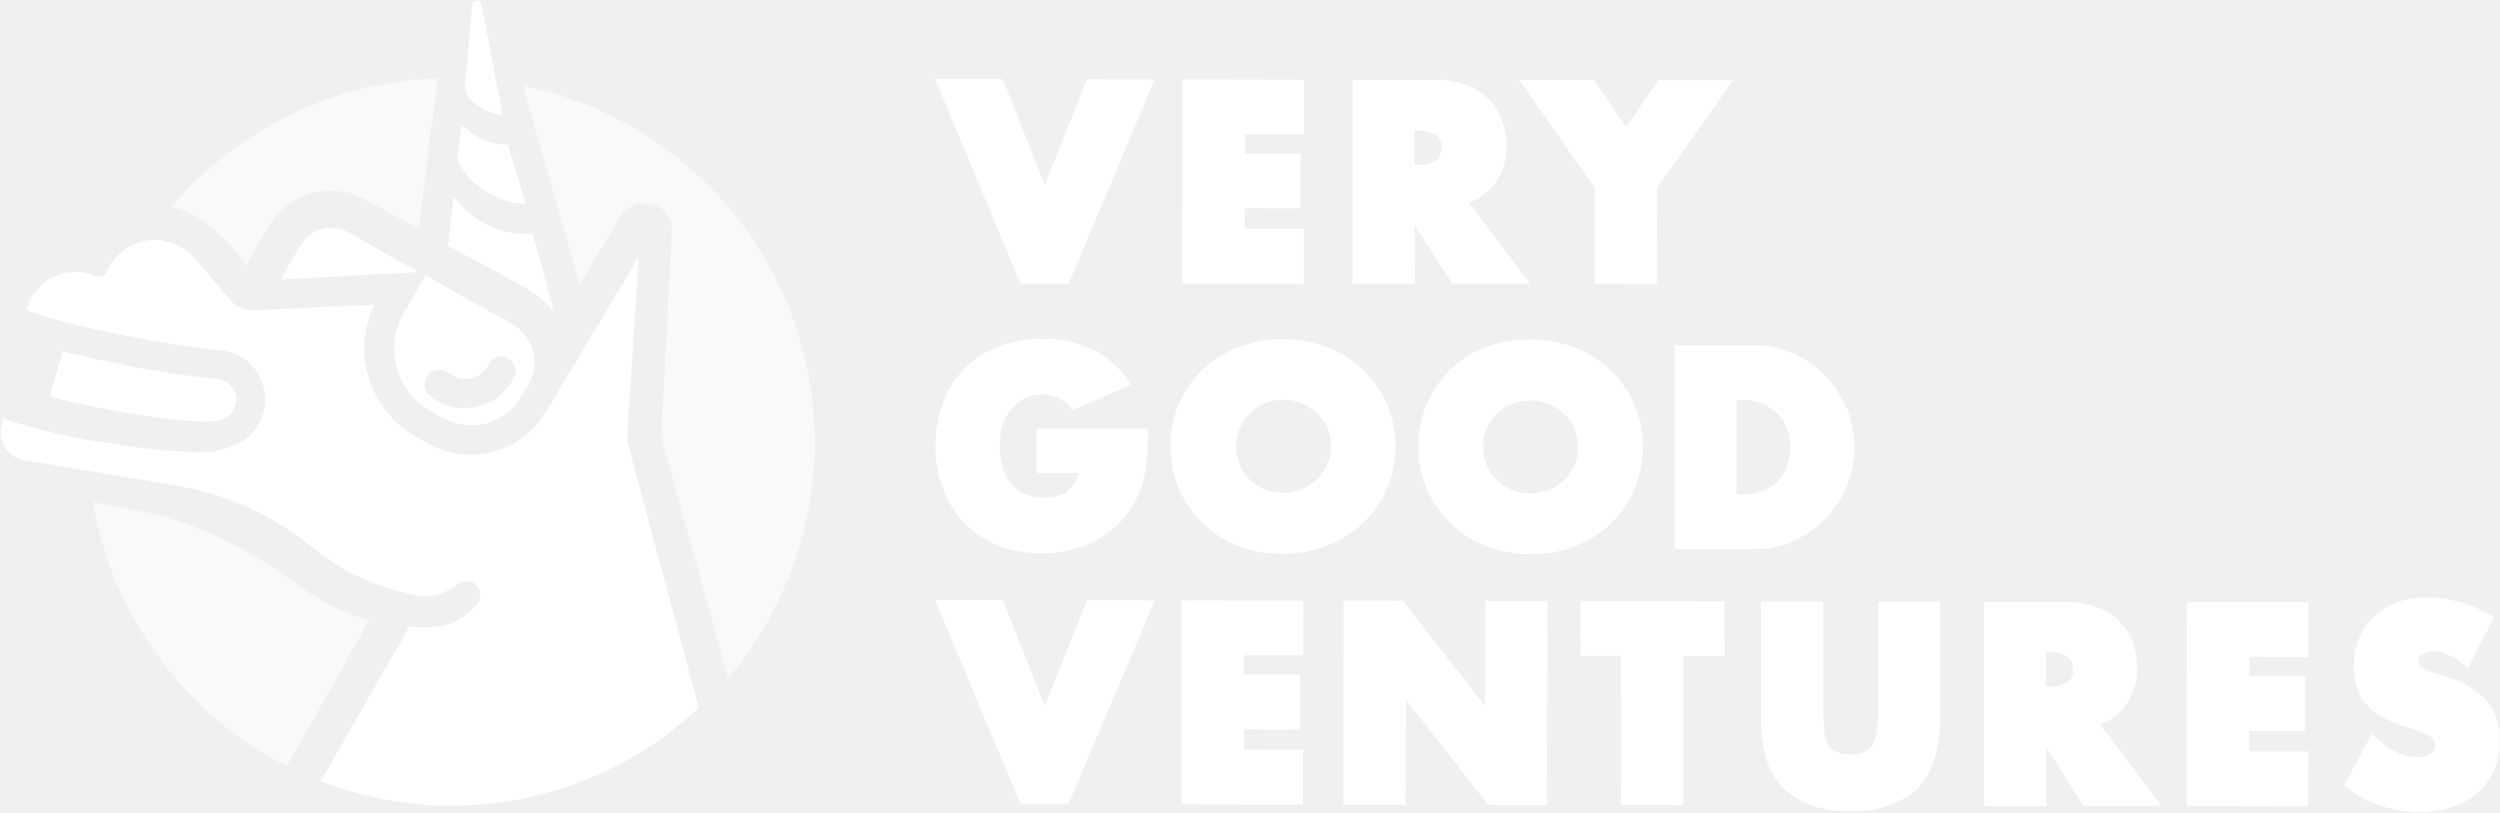
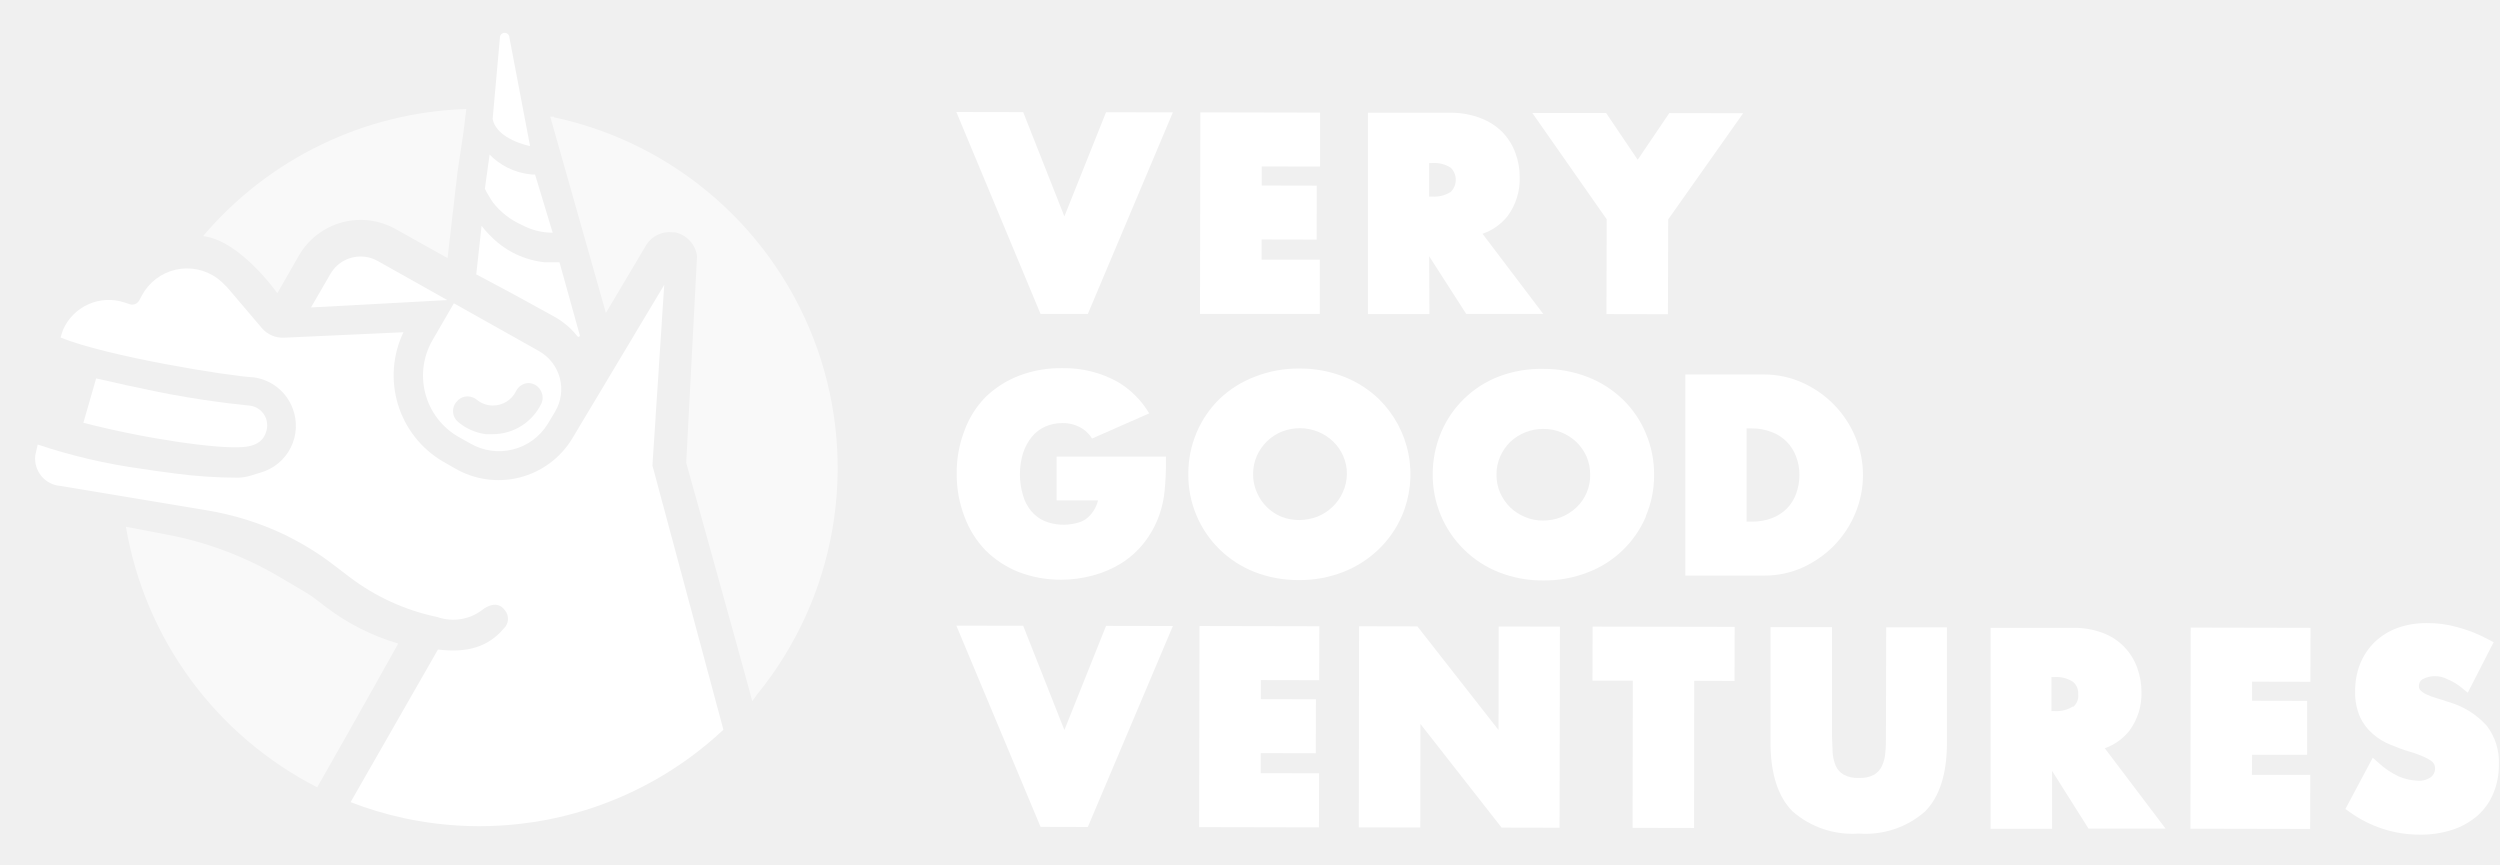
- <svg xmlns="http://www.w3.org/2000/svg" width="2178" height="708" viewBox="0 0 2178 708" fill="none">
-   <path d="M930.862 247.298L1006.02 69.169L946.968 69.062L910.14 161.079L873.741 68.955L814.687 68.847L889.095 247.298H930.862Z" fill="white" />
-   <path d="M1135.83 199.306H1084.4V181.482L1133.04 181.59L1133.15 133.917L1084.51 133.81V116.952L1136.05 117.06V69.387L1030.29 69.172L1029.96 247.301H1135.83V199.306Z" fill="white" />
-   <path d="M1232.47 196.296L1265.22 247.297H1333.29L1279.61 176.432C1288.32 173.47 1296 168.066 1301.72 160.863C1309.06 150.981 1312.84 138.912 1312.46 126.612C1312.51 119.286 1311.24 112.011 1308.7 105.138C1306.24 98.344 1302.4 92.13 1297.43 86.885C1292.02 81.412 1285.51 77.164 1278.32 74.429C1269.69 71.079 1260.51 69.402 1251.26 69.49H1178.35V247.405H1232.68L1232.47 196.296ZM1232.47 113.942H1235.15C1240.89 113.533 1246.61 114.963 1251.47 118.022C1252.9 119.422 1254.04 121.092 1254.81 122.936C1255.59 124.78 1255.99 126.759 1255.99 128.759C1255.99 130.759 1255.59 132.739 1254.81 134.583C1254.04 136.426 1252.9 138.097 1251.47 139.496C1246.61 142.556 1240.89 143.985 1235.15 143.577H1232.47V113.942Z" fill="white" />
-   <path d="M1443.45 247.514L1443.67 163.764L1509.92 69.922L1444.63 69.814L1416.72 111.045L1388.8 69.707H1323.63L1389.34 163.657L1389.12 247.407L1443.45 247.514Z" fill="white" />
-   <path d="M1208.31 425.856C1215.75 408.61 1217.8 389.52 1214.19 371.089C1210.59 352.657 1201.51 335.744 1188.13 322.565C1179.16 313.956 1168.58 307.205 1156.99 302.702C1144.53 297.858 1131.27 295.417 1117.91 295.508C1104.55 295.362 1091.28 297.767 1078.82 302.594C1067.08 306.986 1056.34 313.706 1047.26 322.351C1038.58 330.813 1031.68 340.925 1026.96 352.092C1022.05 363.708 1019.57 376.204 1019.66 388.813C1019.54 401.18 1021.92 413.443 1026.67 424.865C1031.41 436.287 1038.41 446.631 1047.26 455.276C1056.09 463.925 1066.57 470.715 1078.07 475.247C1090.6 480.11 1103.93 482.551 1117.37 482.441C1130.69 482.568 1143.92 480.163 1156.34 475.355C1167.91 470.863 1178.49 464.152 1187.48 455.598C1196.34 447.17 1203.42 437.058 1208.31 425.856ZM1156.02 405.134C1153.85 409.951 1150.75 414.292 1146.9 417.911C1143.07 421.552 1138.59 424.431 1133.69 426.393C1128.57 428.309 1123.16 429.326 1117.69 429.4C1112.21 429.427 1106.78 428.406 1101.69 426.393C1092.01 422.313 1084.3 414.606 1080.22 404.919C1077.96 399.855 1076.82 394.36 1076.89 388.813C1076.86 383.271 1077.99 377.784 1080.22 372.708C1084.51 362.939 1092.45 355.233 1102.34 351.233C1107.4 349.259 1112.79 348.239 1118.23 348.227C1123.71 348.234 1129.14 349.291 1134.23 351.341C1139.13 353.304 1143.61 356.182 1147.43 359.823C1151.29 363.458 1154.35 367.843 1156.45 372.708C1158.73 377.768 1159.86 383.266 1159.78 388.813C1159.7 394.459 1158.42 400.024 1156.02 405.134Z" fill="white" />
-   <path d="M1423.8 426.182C1428.8 414.589 1431.32 402.083 1431.21 389.461C1431.3 376.851 1428.82 364.356 1423.91 352.74C1419.25 341.511 1412.35 331.354 1403.62 322.891C1394.71 314.261 1384.16 307.507 1372.59 303.027C1360.1 298.173 1346.8 295.731 1333.4 295.833C1320.03 295.526 1306.73 297.786 1294.21 302.49C1282.77 306.859 1272.34 313.497 1263.54 322.003C1254.74 330.51 1247.75 340.709 1242.99 351.988C1238.12 363.619 1235.6 376.1 1235.58 388.709C1235.47 401.081 1237.85 413.349 1242.57 424.785C1247.29 436.22 1254.26 446.59 1263.07 455.279C1271.96 464.096 1282.55 471.002 1294.21 475.572C1306.72 480.487 1320.06 482.93 1333.51 482.766C1346.83 482.912 1360.06 480.506 1372.48 475.68C1383.97 471.342 1394.46 464.719 1403.32 456.212C1412.18 447.704 1419.22 437.488 1424.02 426.182H1423.8ZM1371.51 405.459C1369.42 410.324 1366.35 414.708 1362.5 418.344C1358.61 421.95 1354.09 424.824 1349.18 426.826C1344.12 428.811 1338.73 429.83 1333.29 429.832C1327.8 429.943 1322.34 428.882 1317.29 426.719C1312.39 424.756 1307.91 421.877 1304.09 418.236C1300.37 414.512 1297.35 410.147 1295.17 405.352C1292.99 400.267 1291.89 394.781 1291.95 389.246C1291.88 383.7 1293.02 378.205 1295.28 373.14C1297.42 368.323 1300.44 363.952 1304.19 360.256C1312.08 352.888 1322.49 348.816 1333.29 348.874C1338.73 348.823 1344.13 349.845 1349.18 351.881C1354.11 353.861 1358.62 356.737 1362.5 360.363C1366.29 364.046 1369.35 368.419 1371.51 373.248C1373.69 378.335 1374.79 383.82 1374.74 389.353C1374.85 394.893 1373.75 400.39 1371.51 405.459Z" fill="white" />
-   <path d="M1590.45 451.73C1598.35 443.522 1604.65 433.908 1609.02 423.384C1613.49 412.704 1615.79 401.244 1615.79 389.669C1615.79 378.094 1613.49 366.634 1609.02 355.955C1604.63 345.418 1598.29 335.802 1590.34 327.609C1582.38 319.476 1572.99 312.886 1562.64 308.174C1551.89 303.27 1540.2 300.743 1528.39 300.766H1458.81V478.465H1528.49C1540.34 478.534 1552.06 476.044 1562.85 471.164C1573.15 466.405 1582.5 459.82 1590.45 451.73ZM1556.62 406.419C1554.86 411.193 1552.12 415.545 1548.57 419.196C1544.83 422.892 1540.37 425.779 1535.47 427.679C1529.74 429.826 1523.66 430.882 1517.54 430.792H1512.92V348.439H1517.33C1523.42 348.339 1529.48 349.433 1535.15 351.66C1540.08 353.463 1544.55 356.318 1548.26 360.027C1551.97 363.736 1554.82 368.209 1556.62 373.134C1558.68 378.401 1559.7 384.015 1559.63 389.669C1559.61 395.385 1558.6 401.054 1556.62 406.419Z" fill="white" />
-   <path d="M910.14 614.933L873.741 522.809L814.687 522.701L889.095 700.508L930.862 700.615L1006.02 523.023L946.968 522.916L910.14 614.933Z" fill="white" />
-   <path d="M1029.21 700.725L1135.08 700.94L1135.19 653.16L1083.65 653.053V635.336L1132.29 635.444L1132.4 587.771L1083.76 587.663V570.806L1135.3 570.913L1135.41 523.241L1029.54 523.026L1029.21 700.725Z" fill="white" />
-   <path d="M1293.78 614.941L1222.05 523.353L1170.52 523.246L1170.3 700.945L1224.63 701.052L1224.74 609.572L1296.46 701.16L1347.68 701.267L1348 523.568L1293.89 523.46L1293.78 614.941Z" fill="white" />
-   <path d="M1376.78 571.341H1412.42L1412.21 701.368L1466.54 701.475L1466.65 571.449L1502.29 571.556L1502.4 523.776L1376.88 523.561L1376.78 571.341Z" fill="white" />
-   <path d="M1636.08 620.088C1636.08 624.92 1636.08 629.751 1635.54 634.691C1635.3 638.771 1634.32 642.774 1632.64 646.501C1631.18 649.737 1628.79 652.465 1625.77 654.339C1621.62 656.553 1616.93 657.557 1612.24 657.238C1607.47 657.578 1602.69 656.534 1598.5 654.232C1595.52 652.439 1593.16 649.779 1591.73 646.609C1590.15 642.779 1589.21 638.717 1588.94 634.583C1588.94 629.644 1588.4 624.812 1588.4 620.088V523.991H1534.07V626.101C1534.07 653.373 1540.62 673.774 1553.51 686.766C1561.49 693.762 1570.78 699.102 1580.85 702.475C1590.91 705.848 1601.55 707.187 1612.13 706.415C1622.67 707.211 1633.26 705.903 1643.29 702.567C1653.32 699.23 1662.58 693.932 1670.54 686.98C1683.43 674.096 1689.98 653.588 1689.98 626.316V524.205H1636.29L1636.08 620.088Z" fill="white" />
-   <path d="M1851.14 615.585C1858.44 605.728 1862.22 593.704 1861.88 581.441C1861.88 574.119 1860.61 566.853 1858.12 559.967C1855.61 552.924 1851.59 546.515 1846.34 541.192C1841.09 535.868 1834.74 531.758 1827.73 529.151C1819.33 526.01 1810.4 524.48 1801.43 524.641H1728.52V702.234H1782.85V651.017L1815.06 702.019H1883.14L1829.45 631.046C1837.99 628.037 1845.51 622.678 1851.14 615.585ZM1801.32 594.111C1796.49 597.162 1790.81 598.591 1785.11 598.191H1782.32V568.127H1785C1790.75 567.727 1796.47 569.196 1801.32 572.314C1802.88 573.613 1804.11 575.263 1804.92 577.129C1805.72 578.995 1806.07 581.024 1805.94 583.051C1806.23 585.218 1805.96 587.425 1805.16 589.457C1804.35 591.489 1803.03 593.277 1801.32 594.647V594.111Z" fill="white" />
-   <path d="M1905.15 702.12L2010.91 702.335L2011.02 654.555H1959.48L1959.59 636.838H2008.23V589.166L1959.59 589.058V572.201L2011.13 572.308L2011.23 524.635L1905.37 524.421L1905.15 702.12Z" fill="white" />
-   <path d="M2133.1 590.13C2129.45 588.842 2125.8 587.768 2122.36 586.695C2119.3 585.834 2116.32 584.721 2113.45 583.366C2111.49 582.434 2109.71 581.162 2108.19 579.608C2107.76 579.132 2107.43 578.571 2107.22 577.961C2107.02 577.351 2106.95 576.705 2107.01 576.065C2106.97 574.881 2107.24 573.707 2107.79 572.655C2108.33 571.604 2109.14 570.708 2110.12 570.052C2113.53 568.256 2117.33 567.317 2121.18 567.317C2125.04 567.317 2128.83 568.256 2132.24 570.052C2136.83 571.929 2141.1 574.501 2144.91 577.675L2150.17 581.97L2173.04 537.304L2168.21 534.834C2159.66 530.173 2150.57 526.567 2141.15 524.097C2132.25 521.542 2123.03 520.312 2113.77 520.446C2105 520.363 2096.28 521.816 2088 524.741C2080.58 527.455 2073.78 531.656 2068.03 537.089C2062.47 542.51 2058.09 549.015 2055.15 556.201C2052.11 564.003 2050.58 572.31 2050.64 580.682C2050.41 588.535 2051.92 596.342 2055.04 603.552C2057.76 609.381 2061.72 614.548 2066.64 618.691C2071.33 622.71 2076.66 625.905 2082.42 628.14C2088 630.395 2093.16 632.435 2099.17 634.153C2105.18 635.871 2107.76 637.159 2110.98 638.447C2113.36 639.412 2115.63 640.636 2117.75 642.098C2118.9 642.906 2119.86 643.972 2120.54 645.212C2121.09 646.497 2121.35 647.893 2121.29 649.292C2121.25 650.65 2120.93 651.984 2120.33 653.206C2119.74 654.428 2118.9 655.509 2117.85 656.378C2114.37 658.892 2110.11 660.073 2105.83 659.707C2100.1 659.475 2094.46 658.201 2089.18 655.949C2082.7 652.914 2076.72 648.894 2071.47 644.031L2066.21 639.414L2042.05 684.724L2046.02 687.516C2063.97 700.444 2085.53 707.394 2107.65 707.38C2117.45 707.534 2127.21 706.083 2136.54 703.085C2144.75 700.435 2152.34 696.163 2158.87 690.523C2164.96 685.085 2169.74 678.328 2172.83 670.766C2176.13 662.732 2177.77 654.113 2177.66 645.427C2178.23 633.067 2174.43 620.902 2166.92 611.068C2157.83 601.062 2146.11 593.808 2133.1 590.13Z" fill="white" />
-   <path d="M840.241 455.921C848.6 464.285 858.573 470.86 869.553 475.248C881.542 479.86 894.288 482.191 907.133 482.12C916.672 482.142 926.171 480.878 935.372 478.362C944.184 476.004 952.609 472.387 960.389 467.625C968.053 462.789 974.842 456.69 980.468 449.586C986.285 442.181 990.855 433.876 993.996 424.998C996.458 418.064 998.045 410.851 998.721 403.524C999.532 395.353 999.926 387.147 999.902 378.936V373.353H903.268V412.006H939.881C938.327 418.596 934.532 424.441 929.144 428.542C926.474 430.319 923.484 431.559 920.34 432.192C911.1 434.516 901.36 433.839 892.531 430.259C888.005 428.262 884.001 425.25 880.827 421.455C877.492 417.429 875.041 412.747 873.633 407.712C869.92 395.497 869.92 382.454 873.633 370.239C875.322 364.962 877.98 360.046 881.471 355.744C884.633 351.91 888.639 348.86 893.175 346.832C898.012 344.711 903.248 343.65 908.529 343.718C914.884 343.63 921.122 345.423 926.46 348.872C929.722 351.123 932.497 354.008 934.62 357.354L985.085 335.129C978.254 323.604 968.612 313.999 957.061 307.212C942.25 299.034 925.552 294.887 908.636 295.186C895.48 294.925 882.396 297.184 870.09 301.843C858.946 306.122 848.79 312.625 840.241 320.956C832.053 329.412 825.758 339.514 821.773 350.59C817.157 362.612 814.862 375.4 815.009 388.277C814.871 401.223 817.165 414.08 821.773 426.179C825.822 437.256 832.108 447.38 840.241 455.921Z" fill="white" />
-   <path d="M374.356 357.673L385.093 363.686C396.496 370.325 410.042 372.244 422.84 369.035C435.638 365.825 446.675 357.741 453.596 346.506L460.038 335.769C462.715 331.335 464.474 326.409 465.209 321.282C465.945 316.155 465.643 310.933 464.321 305.925C462.999 300.917 460.684 296.226 457.513 292.131C454.343 288.035 450.382 284.618 445.865 282.084L370.705 239.887L352.023 272.098C347.864 279.182 345.142 287.016 344.014 295.152C342.886 303.289 343.373 311.568 345.447 319.516C347.521 327.464 351.142 334.925 356.103 341.472C361.063 348.02 367.266 353.525 374.356 357.673ZM374.356 325.462C376.656 323.311 379.69 322.121 382.838 322.133C385.773 322.162 388.611 323.184 390.891 325.032C394.699 328.212 399.461 330.026 404.42 330.186H405.279C409.536 330.188 413.708 328.991 417.316 326.731C420.925 324.471 423.823 321.24 425.679 317.409C426.682 315.384 428.205 313.661 430.091 312.416C431.977 311.171 434.16 310.448 436.416 310.322C437.732 310.318 439.039 310.536 440.282 310.967C441.975 311.523 443.53 312.433 444.844 313.636C446.159 314.839 447.202 316.308 447.905 317.946C448.714 319.62 449.133 321.455 449.133 323.314C449.133 325.173 448.714 327.009 447.905 328.683C443.981 336.732 437.874 343.517 430.28 348.263C422.686 353.009 413.912 355.526 404.957 355.526H403.024H399.051C390.022 354.396 381.517 350.665 374.571 344.788C373.186 343.666 372.059 342.26 371.264 340.664C370.47 339.069 370.028 337.322 369.966 335.54C369.905 333.759 370.227 331.986 370.91 330.339C371.594 328.693 372.622 327.213 373.926 325.999L374.356 325.462Z" fill="white" />
-   <path d="M303.279 202.415C299.774 200.434 295.901 199.192 291.898 198.764C285.922 198.042 279.867 199.093 274.484 201.784C269.1 204.476 264.627 208.69 261.619 213.903L244.439 243.538L364.803 236.988L303.279 202.415Z" fill="white" />
-   <path d="M401.202 144.324C402.383 146.472 403.779 148.619 405.389 150.981C412.061 159.431 420.682 166.136 430.514 170.523C438.954 175.097 448.401 177.496 458.001 177.502L442.432 126.071H439.641C435.606 125.692 431.616 124.937 427.722 123.816C421.067 121.859 414.813 118.733 409.255 114.582C406.762 112.74 404.428 110.692 402.275 108.462L398.088 138.633L399.484 141.425L401.202 144.324Z" fill="white" />
-   <path d="M459.075 251.484C461.624 252.833 464.065 254.376 466.376 256.101C471.496 259.748 476.053 264.125 479.905 269.093C480.079 269.297 480.317 269.437 480.581 269.488C480.845 269.539 481.118 269.498 481.355 269.373C481.593 269.248 481.781 269.046 481.888 268.8C481.995 268.554 482.015 268.278 481.945 268.019L464.014 203.596C461.759 203.596 459.505 203.596 457.25 203.596C454.995 203.596 452.955 203.596 450.807 203.596C433.521 201.77 417.344 194.21 404.853 182.122C403.027 180.404 401.309 178.579 399.699 176.861C398.088 175.143 396.585 173.21 395.189 171.385L392.827 192.859L390.465 214.334L424.502 232.479L459.075 251.484Z" fill="white" />
-   <path d="M438.028 100.951L419.774 5.068C419.774 3.958 419.333 2.892 418.548 2.107C417.763 1.322 416.697 0.881 415.587 0.881C414.476 0.881 413.411 1.322 412.626 2.107C411.84 2.892 411.399 3.958 411.399 5.068L404.957 77.007C408.5 95.26 438.028 100.951 438.028 100.951Z" fill="white" />
-   <path opacity="0.6" d="M214.699 230.973L233.703 197.795C242.022 183.333 255.735 172.76 271.836 168.393C287.938 164.025 305.114 166.22 319.6 174.495L365.126 199.942L373.93 123.709L378.869 90.853C378.869 90.853 380.158 81.512 381.661 68.198C337.2 69.624 293.531 80.356 253.473 99.701C213.415 119.046 177.858 146.574 149.095 180.508C182.058 184.373 214.699 230.973 214.699 230.973Z" fill="white" />
-   <path opacity="0.6" d="M459.074 74.971H455.853L505.029 248.375L539.924 189.643C542.237 185.383 545.777 181.917 550.086 179.696C554.394 177.475 559.271 176.601 564.083 177.188H566.123C571.148 178.241 575.72 180.833 579.203 184.605C582.686 188.377 584.907 193.14 585.557 198.233L576.001 380.764C576.001 380.764 634.304 589.816 634.304 591.427L638.706 585.414C672.961 543.331 695.834 493.156 705.135 439.697C714.436 386.239 709.851 331.287 691.822 280.108C673.792 228.929 642.921 183.238 602.167 147.412C561.413 111.587 512.142 86.828 459.074 75.508V74.971Z" fill="white" />
-   <path d="M183.882 366.914C199.88 365.947 203.209 357.894 204.497 354.351C206.163 350.069 206.163 345.319 204.497 341.037C203.318 338.2 201.421 335.718 198.993 333.836C196.564 331.953 193.688 330.735 190.646 330.3C190.646 330.3 159.616 327.616 120.426 320.314L109.688 318.274C89.825 314.194 70.283 309.899 54.607 306.249L43.333 345.439C98.951 359.827 161.441 368.631 183.882 366.914Z" fill="white" />
-   <path d="M556.567 223.569L475.072 359.716C464.671 376.691 448.042 388.923 428.74 393.799C409.438 398.675 388.995 395.806 371.78 385.807L361.043 379.687C341.967 368.483 327.794 350.524 321.332 329.366C314.869 308.208 316.588 285.395 326.148 265.444L220.494 270.276C216.798 270.428 213.115 269.734 209.728 268.245C206.341 266.756 203.34 264.513 200.953 261.686L171.748 227.327C171.104 226.468 170.567 226.039 170.137 225.502L168.634 223.999C166.487 221.73 164.152 219.647 161.655 217.771C156.418 213.949 150.421 211.294 144.07 209.988C137.719 208.682 131.162 208.754 124.841 210.199C118.521 211.644 112.584 214.429 107.432 218.366C102.28 222.303 98.033 227.299 94.977 233.018L92.615 237.42C91.845 238.829 90.613 239.929 89.127 240.535C87.64 241.142 85.99 241.217 84.455 240.749L79.623 239.138C69.172 235.677 57.805 236.247 47.753 240.737C37.701 245.227 29.691 253.311 25.293 263.404L23.146 270.061C62.873 286.596 173.466 304.527 193.651 305.279C201.351 306.29 208.633 309.371 214.721 314.192C220.809 319.013 225.476 325.395 228.225 332.658C230.378 338.231 231.345 344.192 231.064 350.16C230.783 356.127 229.26 361.971 226.592 367.316C223.924 372.662 220.171 377.392 215.571 381.205C210.971 385.017 205.627 387.828 199.879 389.458L191.504 392.035C187.815 393.188 183.986 393.838 180.123 393.967C161.306 393.951 142.512 392.696 123.86 390.209L105.714 387.74L94.977 386.129C63.699 381.873 32.891 374.683 2.96 364.655L0.813 374.318C0.442 377.575 0.735 380.872 1.674 384.012C2.613 387.152 4.178 390.069 6.275 392.588C8.373 395.106 10.958 397.174 13.876 398.666C16.794 400.158 19.984 401.043 23.253 401.269L152.099 422.743C175.93 426.656 199.096 433.884 220.924 444.217L225.97 446.794C239.742 453.786 252.827 462.054 265.053 471.489L278.153 481.475C301.172 499.057 327.849 511.239 356.212 517.122C362.762 519.402 369.772 520.035 376.625 518.968C383.477 517.901 389.963 515.165 395.51 511.002C395.51 511.002 407.857 500.265 415.695 511.002C417.709 513.361 418.714 516.418 418.493 519.512C418.272 522.606 416.843 525.488 414.514 527.537C400.878 543.536 382.303 549.012 356.641 545.79L279.441 680.649C294.825 686.617 310.659 691.356 326.792 694.822C376.624 705.57 428.319 704.073 477.446 690.459C526.572 676.845 571.665 651.52 608.856 616.655L546.152 383.23L556.567 223.569Z" fill="white" />
-   <path opacity="0.6" d="M257.754 508.321L245.943 499.302C243.581 497.477 230.374 489.638 215.557 481.049C184.876 463.082 151.306 450.585 116.346 444.113L80.913 437.349C89.219 486.227 108.823 532.491 138.164 572.456C167.504 612.422 205.77 644.985 249.915 667.553C281.053 613.115 321.532 540.532 321.532 540.532C298.484 533.781 276.867 522.864 257.754 508.321Z" fill="white" />
+ <svg xmlns="http://www.w3.org/2000/svg" width="2209" height="764" viewBox="0 0 2209 764" fill="none">
+   <path d="M961.205 277.418L1036.36 99.289L977.311 99.181L940.482 191.199L904.083 99.074L845.029 98.967L919.438 277.418H961.205Z" fill="white" />
+   <path d="M1166.18 229.425H1114.75V211.602L1163.39 211.709L1163.49 164.036L1114.85 163.929V147.072L1166.39 147.179V99.506L1060.63 99.291L1060.31 277.42H1166.18V229.425Z" fill="white" />
+   <path d="M1262.81 226.415L1295.56 277.417H1363.63L1309.95 206.552C1318.66 203.59 1326.34 198.185 1332.07 190.983C1339.4 181.1 1343.18 169.032 1342.8 156.731C1342.86 149.405 1341.58 142.13 1339.05 135.257C1336.58 128.463 1332.74 122.249 1327.77 117.004C1322.37 111.531 1315.85 107.283 1308.66 104.549C1300.04 101.198 1290.85 99.522 1281.6 99.61H1208.7V277.524H1263.03L1262.81 226.415ZM1262.81 144.061H1265.5C1271.23 143.653 1276.95 145.082 1281.82 148.142C1283.25 149.541 1284.38 151.212 1285.16 153.055C1285.93 154.899 1286.33 156.879 1286.33 158.879C1286.33 160.879 1285.93 162.858 1285.16 164.702C1284.38 166.546 1283.25 168.216 1281.82 169.616C1276.95 172.675 1271.23 174.105 1265.5 173.696H1262.81V144.061Z" fill="white" />
+   <path d="M1473.79 277.633L1474.01 193.884L1540.26 100.041L1474.98 99.934L1447.06 141.164L1419.14 99.826H1353.97L1419.68 193.776L1419.47 277.526L1473.79 277.633Z" fill="white" />
+   <path d="M1238.66 455.976C1246.09 438.73 1248.14 419.64 1244.54 401.208C1240.94 382.777 1231.85 365.863 1218.47 352.685C1209.5 344.075 1198.92 337.324 1187.33 332.821C1174.88 327.978 1161.61 325.537 1148.25 325.627V325.627C1134.89 325.481 1121.62 327.887 1109.17 332.714C1097.42 337.106 1086.68 343.826 1077.6 352.47C1068.92 360.932 1062.02 371.044 1057.31 382.212C1052.4 393.828 1049.91 406.323 1050 418.933C1049.88 431.299 1052.27 443.562 1057.01 454.984C1061.75 466.406 1068.75 476.751 1077.6 485.396C1086.43 494.044 1096.91 500.835 1108.41 505.367C1120.94 510.229 1134.28 512.67 1147.71 512.56V512.56C1161.04 512.687 1174.26 510.283 1186.69 505.474C1198.26 500.983 1208.83 494.271 1217.83 485.718C1226.68 477.289 1233.76 467.178 1238.66 455.976ZM1186.37 435.253C1184.19 440.07 1181.09 444.412 1177.24 448.03C1173.42 451.671 1168.93 454.55 1164.03 456.513C1158.91 458.429 1153.5 459.446 1148.03 459.519C1142.56 459.546 1137.13 458.526 1132.04 456.513C1122.35 452.432 1114.64 444.725 1110.56 435.038C1108.3 429.974 1107.16 424.479 1107.23 418.933C1107.2 413.39 1108.34 407.904 1110.56 402.827C1114.85 393.059 1122.79 385.353 1132.68 381.353C1137.75 379.378 1143.13 378.359 1148.57 378.346V378.346C1154.05 378.354 1159.48 379.411 1164.57 381.46C1169.47 383.423 1173.95 386.302 1177.78 389.943C1181.63 393.578 1184.7 397.962 1186.8 402.827C1189.07 407.887 1190.21 413.385 1190.12 418.933C1190.05 424.579 1188.77 430.143 1186.37 435.253V435.253Z" fill="white" />
+   <path d="M1454.15 456.301C1459.14 444.708 1461.66 432.202 1461.56 419.58C1461.65 406.97 1459.16 394.475 1454.25 382.859C1449.59 371.631 1442.69 361.473 1433.96 353.01C1425.05 344.381 1414.5 337.626 1402.93 333.146C1390.44 328.292 1377.14 325.851 1363.74 325.952C1350.37 325.645 1337.07 327.905 1324.55 332.609C1313.12 336.978 1302.68 343.616 1293.88 352.122C1285.08 360.629 1278.09 370.829 1273.33 382.108C1268.46 393.738 1265.95 406.219 1265.93 418.829C1265.81 431.2 1268.19 443.468 1272.91 454.904C1277.63 466.34 1284.61 476.71 1293.41 485.399C1302.3 494.215 1312.9 501.121 1324.55 505.692C1337.06 510.606 1350.41 513.049 1363.85 512.886V512.886C1377.17 513.031 1390.4 510.626 1402.82 505.799C1414.31 501.462 1424.81 494.839 1433.66 486.331C1442.52 477.823 1449.56 467.607 1454.36 456.301H1454.15ZM1401.86 435.578C1399.76 440.443 1396.69 444.828 1392.84 448.463C1388.95 452.07 1384.44 454.943 1379.52 456.945C1374.46 458.93 1369.07 459.95 1363.63 459.952C1358.14 460.063 1352.69 459.001 1347.64 456.838C1342.73 454.875 1338.25 451.996 1334.43 448.356C1330.71 444.631 1327.69 440.267 1325.52 435.471C1323.33 430.386 1322.23 424.9 1322.3 419.365C1322.23 413.819 1323.36 408.324 1325.62 403.26C1327.76 398.442 1330.78 394.071 1334.54 390.375C1342.43 383.007 1352.84 378.936 1363.63 378.994V378.994C1369.08 378.943 1374.48 379.964 1379.52 382C1384.45 383.981 1388.96 386.857 1392.84 390.482C1396.64 394.166 1399.7 398.539 1401.86 403.367C1404.04 408.455 1405.13 413.939 1405.08 419.473C1405.2 425.012 1404.1 430.51 1401.86 435.578Z" fill="white" />
+   <path d="M1620.79 481.849C1628.69 473.641 1634.99 464.027 1639.36 453.503C1643.83 442.824 1646.13 431.364 1646.13 419.789C1646.13 408.213 1643.83 396.753 1639.36 386.074C1634.97 375.538 1628.63 365.922 1620.68 357.728C1612.73 349.595 1603.34 343.006 1592.98 338.294C1582.23 333.389 1570.55 330.862 1558.73 330.885H1489.15V508.585H1558.84C1570.68 508.653 1582.4 506.163 1593.2 501.283C1603.49 496.524 1612.84 489.94 1620.79 481.849V481.849ZM1586.97 436.538C1585.2 441.312 1582.46 445.664 1578.91 449.316C1575.18 453.011 1570.72 455.899 1565.82 457.798C1560.08 459.945 1554 461.001 1547.88 460.912H1543.27V378.558H1547.67C1553.76 378.458 1559.82 379.553 1565.49 381.779C1570.42 383.582 1574.89 386.438 1578.6 390.147C1582.31 393.855 1585.16 398.328 1586.97 403.253C1589.02 408.52 1590.05 414.135 1589.97 419.789C1589.96 425.505 1588.94 431.173 1586.97 436.538V436.538Z" fill="white" />
+   <path d="M940.482 645.052L904.083 552.928L845.029 552.821L919.438 730.627L961.205 730.735L1036.36 553.143L977.311 553.035L940.482 645.052Z" fill="white" />
+   <path d="M1059.56 730.845L1165.43 731.06L1165.53 683.279L1114 683.172V665.456L1162.63 665.563L1162.74 617.89L1114.1 617.783V600.925L1165.64 601.033L1165.75 553.36L1059.88 553.145L1059.56 730.845Z" fill="white" />
+   <path d="M1324.12 645.06L1252.4 553.472L1200.86 553.365L1200.64 731.064L1254.97 731.172L1255.08 639.691L1326.81 731.279L1378.02 731.387L1378.34 553.687L1324.23 553.58L1324.12 645.06Z" fill="white" />
+   <path d="M1407.12 601.461H1442.77L1442.55 731.487L1496.88 731.595L1496.99 601.568L1532.64 601.675L1532.74 553.895L1407.23 553.68L1407.12 601.461Z" fill="white" />
+   <path d="M1666.42 650.207C1666.42 655.039 1666.42 659.871 1665.88 664.81C1665.65 668.891 1664.66 672.894 1662.98 676.621C1661.52 679.856 1659.13 682.584 1656.11 684.459C1651.96 686.672 1647.28 687.677 1642.58 687.358V687.358C1637.81 687.697 1633.04 686.653 1628.84 684.351C1625.86 682.558 1623.5 679.899 1622.08 676.728C1620.5 672.899 1619.55 668.836 1619.28 664.703C1619.28 659.763 1618.75 654.932 1618.75 650.207V554.11H1564.42V656.22C1564.42 683.492 1570.97 703.893 1583.85 716.885C1591.83 723.881 1601.13 729.221 1611.19 732.594C1621.26 735.967 1631.89 737.307 1642.48 736.534V736.534C1653.02 737.331 1663.61 736.023 1673.63 732.686C1683.66 729.35 1692.93 724.051 1700.89 717.1C1713.77 704.215 1720.32 683.707 1720.32 656.435V554.325H1666.64L1666.42 650.207Z" fill="white" />
+   <path d="M1881.48 645.704C1888.79 635.847 1892.57 623.823 1892.22 611.56C1892.22 604.239 1890.95 596.973 1888.46 590.086C1885.95 583.043 1881.93 576.635 1876.68 571.311C1871.43 565.987 1865.08 561.878 1858.08 559.27C1849.67 556.13 1840.74 554.6 1831.77 554.761H1758.87V732.353H1813.2V681.137L1845.41 732.138H1913.48L1859.79 661.166C1868.34 658.156 1875.85 652.797 1881.48 645.704V645.704ZM1831.66 624.23C1826.83 627.281 1821.15 628.711 1815.45 628.31H1812.66V598.246H1815.34C1821.09 597.846 1826.82 599.315 1831.66 602.434C1833.22 603.733 1834.46 605.383 1835.26 607.249C1836.06 609.115 1836.41 611.144 1836.28 613.171C1836.58 615.338 1836.31 617.545 1835.5 619.577C1834.69 621.609 1833.37 623.397 1831.66 624.767V624.23Z" fill="white" />
+   <path d="M1935.49 732.24L2041.25 732.454L2041.36 684.674H1989.82L1989.93 666.958H2038.57V619.285L1989.93 619.178V602.32L2041.47 602.428L2041.58 554.755L1935.71 554.54L1935.49 732.24Z" fill="white" />
+   <path d="M2163.44 620.25C2159.79 618.961 2156.14 617.888 2152.7 616.814C2149.65 615.954 2146.67 614.84 2143.79 613.485C2141.83 612.554 2140.05 611.281 2138.53 609.727C2138.1 609.252 2137.77 608.691 2137.57 608.08C2137.36 607.47 2137.29 606.824 2137.35 606.184C2137.32 605 2137.58 603.827 2138.13 602.775C2138.67 601.723 2139.48 600.827 2140.46 600.171C2143.87 598.375 2147.67 597.437 2151.52 597.437C2155.38 597.437 2159.17 598.375 2162.58 600.171C2167.17 602.049 2171.44 604.62 2175.25 607.795L2180.51 612.09L2203.38 567.423L2198.55 564.954C2190 560.292 2180.92 556.687 2171.49 554.216C2162.6 551.662 2153.37 550.432 2144.11 550.566C2135.34 550.482 2126.62 551.936 2118.35 554.861C2110.92 557.574 2104.12 561.776 2098.37 567.208C2092.82 572.63 2088.43 579.135 2085.49 586.32C2082.45 594.122 2080.92 602.429 2080.98 610.801C2080.76 618.655 2082.26 626.462 2085.38 633.671C2088.1 639.501 2092.06 644.667 2096.98 648.811C2101.67 652.829 2107.01 656.024 2112.76 658.259C2118.35 660.514 2123.5 662.554 2129.51 664.272C2135.53 665.99 2138.1 667.278 2141.32 668.567C2143.71 669.531 2145.97 670.755 2148.09 672.217C2149.25 673.025 2150.2 674.091 2150.88 675.331C2151.44 676.617 2151.69 678.012 2151.63 679.411C2151.59 680.769 2151.27 682.103 2150.68 683.325C2150.08 684.547 2149.24 685.629 2148.19 686.498C2144.71 689.011 2140.45 690.192 2136.17 689.826C2130.44 689.594 2124.8 688.321 2119.53 686.068C2113.04 683.034 2107.07 679.013 2101.81 674.15L2096.55 669.533L2072.39 714.844L2076.36 717.636C2094.31 730.564 2115.87 737.514 2137.99 737.499C2147.79 737.654 2157.55 736.203 2166.88 733.204C2175.09 730.555 2182.68 726.283 2189.21 720.642C2195.31 715.204 2200.08 708.447 2203.17 700.886C2206.47 692.851 2208.12 684.232 2208 675.546C2208.57 663.187 2204.77 651.021 2197.26 641.187C2188.17 631.181 2176.45 623.927 2163.44 620.25V620.25Z" fill="white" />
+   <path d="M870.583 486.041C878.942 494.404 888.915 500.98 899.895 505.367C911.884 509.98 924.63 512.31 937.475 512.239V512.239C947.014 512.262 956.513 510.998 965.714 508.481C974.525 506.123 982.951 502.507 990.731 497.744C998.395 492.909 1005.18 486.81 1010.81 479.706C1016.63 472.3 1021.2 463.995 1024.34 455.118C1026.8 448.184 1028.39 440.97 1029.06 433.643C1029.87 425.473 1030.27 417.266 1030.24 409.055V403.472H933.61V442.126H970.223C968.669 448.715 964.874 454.56 959.486 458.661C956.816 460.438 953.826 461.678 950.682 462.312C941.442 464.635 931.702 463.959 922.872 460.379C918.347 458.382 914.342 455.369 911.169 451.574C907.833 447.549 905.382 442.866 903.975 437.831C900.262 425.616 900.262 412.573 903.975 400.358C905.664 395.081 908.322 390.166 911.813 385.863C914.975 382.03 918.98 378.98 923.517 376.951C928.354 374.831 933.589 373.769 938.871 373.838V373.838C945.225 373.749 951.464 375.542 956.802 378.991C960.064 381.243 962.839 384.127 964.962 387.474L1015.43 365.248C1008.6 353.723 998.954 344.118 987.403 337.331C972.592 329.153 955.894 325.006 938.978 325.306C925.822 325.044 912.738 327.304 900.432 331.963C889.288 336.242 879.132 342.744 870.583 351.075C862.395 359.532 856.1 369.633 852.115 380.709C847.499 392.731 845.203 405.52 845.35 418.397C845.212 431.343 847.507 444.2 852.115 456.299C856.164 467.375 862.45 477.5 870.583 486.041Z" fill="white" />
+   <path d="M404.7 385.792L415.437 391.805C426.839 398.444 440.385 400.364 453.184 397.154C465.982 393.944 477.019 385.86 483.94 374.626L490.382 363.889C493.059 359.455 494.817 354.528 495.553 349.401C496.289 344.275 495.986 339.052 494.664 334.044C493.342 329.037 491.027 324.346 487.857 320.25C484.687 316.155 480.725 312.738 476.209 310.203L401.049 268.006L382.366 300.217C378.208 307.301 375.486 315.135 374.358 323.272C373.23 331.408 373.717 339.687 375.791 347.635C377.865 355.583 381.486 363.044 386.446 369.592C391.407 376.139 397.61 381.644 404.7 385.792V385.792ZM404.7 353.581C406.999 351.431 410.034 350.24 413.182 350.253C416.117 350.282 418.955 351.303 421.235 353.152C425.043 356.331 429.805 358.145 434.763 358.305H435.622C439.88 358.308 444.052 357.11 447.66 354.85C451.268 352.59 454.167 349.36 456.023 345.528C457.026 343.503 458.548 341.78 460.435 340.535C462.321 339.29 464.504 338.568 466.76 338.442C468.076 338.438 469.382 338.655 470.626 339.086C472.319 339.642 473.874 340.552 475.188 341.755C476.503 342.958 477.546 344.428 478.249 346.065C479.057 347.739 479.477 349.574 479.477 351.434C479.477 353.293 479.057 355.128 478.249 356.802C474.325 364.852 468.218 371.636 460.624 376.382C453.03 381.128 444.255 383.645 435.3 383.645H433.368H429.395C420.366 382.515 411.861 378.785 404.914 372.908C403.53 371.785 402.402 370.379 401.608 368.784C400.814 367.188 400.371 365.441 400.31 363.66C400.249 361.879 400.571 360.105 401.254 358.459C401.937 356.813 402.966 355.332 404.27 354.118L404.7 353.581Z" fill="white" />
+   <path d="M333.621 230.534C330.115 228.554 326.242 227.312 322.239 226.883C316.264 226.162 310.209 227.212 304.825 229.904C299.442 232.595 294.969 236.81 291.961 242.023L274.781 271.657L395.145 265.107L333.621 230.534Z" fill="white" />
+   <path d="M431.543 172.444C432.725 174.591 434.12 176.738 435.731 179.101C442.403 187.55 451.024 194.256 460.856 198.642C469.296 203.216 478.743 205.615 488.343 205.621L472.774 154.19H469.982C465.948 153.811 461.958 153.056 458.064 151.936C451.409 149.979 445.155 146.852 439.596 142.702C437.104 140.859 434.77 138.812 432.617 136.582L428.43 166.753L429.825 169.545L431.543 172.444Z" fill="white" />
+   <path d="M489.419 279.603C491.968 280.952 494.409 282.496 496.72 284.22C501.839 287.868 506.397 292.245 510.249 297.212C510.423 297.417 510.661 297.556 510.925 297.607C511.188 297.658 511.461 297.618 511.699 297.493C511.937 297.368 512.125 297.165 512.232 296.919C512.339 296.673 512.359 296.398 512.289 296.139L494.358 231.716C492.103 231.716 489.848 231.716 487.594 231.716C485.339 231.716 483.299 231.716 481.151 231.716C463.865 229.889 447.687 222.33 435.196 210.242C433.371 208.524 431.653 206.698 430.043 204.98C428.432 203.262 426.929 201.33 425.533 199.504L423.171 220.979L420.809 242.453L454.845 260.599L489.419 279.603Z" fill="white" />
+   <path d="M468.371 129.07L450.118 33.188C450.118 32.077 449.677 31.012 448.892 30.227C448.106 29.441 447.041 29 445.931 29C444.82 29 443.755 29.441 442.97 30.227C442.184 31.012 441.743 32.077 441.743 33.188L435.301 105.126C438.844 123.379 468.371 129.07 468.371 129.07Z" fill="white" />
+   <path opacity="0.6" d="M245.041 259.092L264.046 225.914C272.365 211.453 286.078 200.88 302.179 196.512C318.281 192.144 335.457 194.339 349.943 202.615L395.469 228.062L404.273 151.828L409.212 118.972C409.212 118.972 410.501 109.631 412.004 96.317C367.542 97.744 323.874 108.476 283.816 127.821C243.758 147.165 208.2 174.693 179.438 208.627C212.4 212.493 245.041 259.092 245.041 259.092Z" fill="white" />
+   <path opacity="0.6" d="M489.416 103.09H486.195L535.371 276.495L570.267 217.763C572.58 213.503 576.12 210.037 580.429 207.815C584.737 205.594 589.614 204.72 594.426 205.308H596.466C601.491 206.36 606.063 208.952 609.546 212.724C613.029 216.496 615.25 221.26 615.9 226.352L606.344 408.884C606.344 408.884 664.646 617.935 664.646 619.546L669.049 613.533C703.304 571.45 726.177 521.276 735.478 467.817C744.778 414.358 740.194 359.406 722.165 308.227C704.135 257.048 673.264 211.357 632.51 175.532C591.756 139.706 542.484 114.947 489.416 103.627V103.09Z" fill="white" />
+   <path d="M214.225 395.033C230.223 394.067 233.552 386.014 234.84 382.471C236.506 378.189 236.506 373.438 234.84 369.156C233.661 366.319 231.764 363.838 229.335 361.955C226.907 360.073 224.031 358.854 220.989 358.419C220.989 358.419 189.959 355.735 150.768 348.434L140.031 346.394C120.168 342.314 100.626 338.019 84.95 334.368L73.676 373.559C129.294 387.946 191.784 396.751 214.225 395.033Z" fill="white" />
+   <path d="M586.909 251.689L505.414 387.835C495.013 404.81 478.385 417.043 459.083 421.918C439.781 426.794 419.338 423.926 402.123 413.927L391.386 407.806C372.31 396.603 358.137 378.643 351.674 357.485C345.212 336.327 346.931 313.514 356.49 293.563L250.837 298.395C247.141 298.548 243.458 297.853 240.071 296.364C236.684 294.876 233.682 292.632 231.296 289.805L202.091 255.447C201.446 254.588 200.909 254.158 200.48 253.621L198.977 252.118C196.83 249.849 194.495 247.766 191.998 245.89C186.76 242.068 180.764 239.414 174.413 238.108C168.062 236.801 161.505 236.873 155.184 238.319C148.864 239.764 142.927 242.549 137.775 246.485C132.623 250.422 128.375 255.418 125.32 261.137L122.958 265.539C122.188 266.948 120.956 268.048 119.47 268.655C117.983 269.261 116.333 269.336 114.798 268.868L109.966 267.257C99.515 263.796 88.148 264.367 78.096 268.856C68.044 273.346 60.033 281.431 55.636 291.523L53.489 298.18C93.216 314.715 203.808 332.646 223.994 333.398C231.694 334.41 238.976 337.49 245.064 342.311C251.152 347.133 255.819 353.515 258.568 360.778C260.721 366.351 261.688 372.311 261.407 378.279C261.126 384.247 259.603 390.09 256.935 395.436C254.267 400.781 250.513 405.511 245.914 409.324C241.314 413.136 235.97 415.947 230.222 417.577L221.847 420.154C218.157 421.308 214.329 421.958 210.465 422.087C191.649 422.07 172.854 420.815 154.203 418.329L136.057 415.859L125.32 414.249C94.042 409.992 63.234 402.803 33.303 392.774L31.155 402.438C30.785 405.694 31.078 408.992 32.017 412.131C32.956 415.271 34.521 418.189 36.618 420.707C38.715 423.225 41.301 425.293 44.219 426.785C47.137 428.277 50.327 429.162 53.596 429.388L182.442 450.862C206.273 454.775 229.439 462.003 251.267 472.337L256.313 474.913C270.084 481.905 283.169 490.173 295.396 499.609L308.496 509.594C331.515 527.176 358.192 539.359 386.554 545.242C393.105 547.521 400.115 548.155 406.967 547.088C413.82 546.02 420.306 543.285 425.852 539.121C425.852 539.121 438.2 528.384 446.038 539.121C448.052 541.481 449.057 544.537 448.836 547.631C448.615 550.725 447.186 553.608 444.857 555.657C431.221 571.655 412.646 577.131 386.984 573.91L309.784 708.768C325.168 714.736 341.001 719.475 357.135 722.941C406.967 733.689 458.662 732.192 507.789 718.578C556.915 704.964 602.007 679.639 639.199 644.775L576.494 411.35L586.909 251.689Z" fill="white" />
+   <path opacity="0.6" d="M288.096 536.44L276.286 527.421C273.923 525.596 260.717 517.758 245.899 509.168C215.219 491.202 181.649 478.704 146.688 472.232L111.256 465.468C119.562 514.346 139.166 560.61 168.506 600.576C197.847 640.541 236.113 673.104 280.258 695.672C311.396 641.235 351.875 568.652 351.875 568.652C328.826 561.901 307.21 550.983 288.096 536.44V536.44Z" fill="white" />
</svg>
